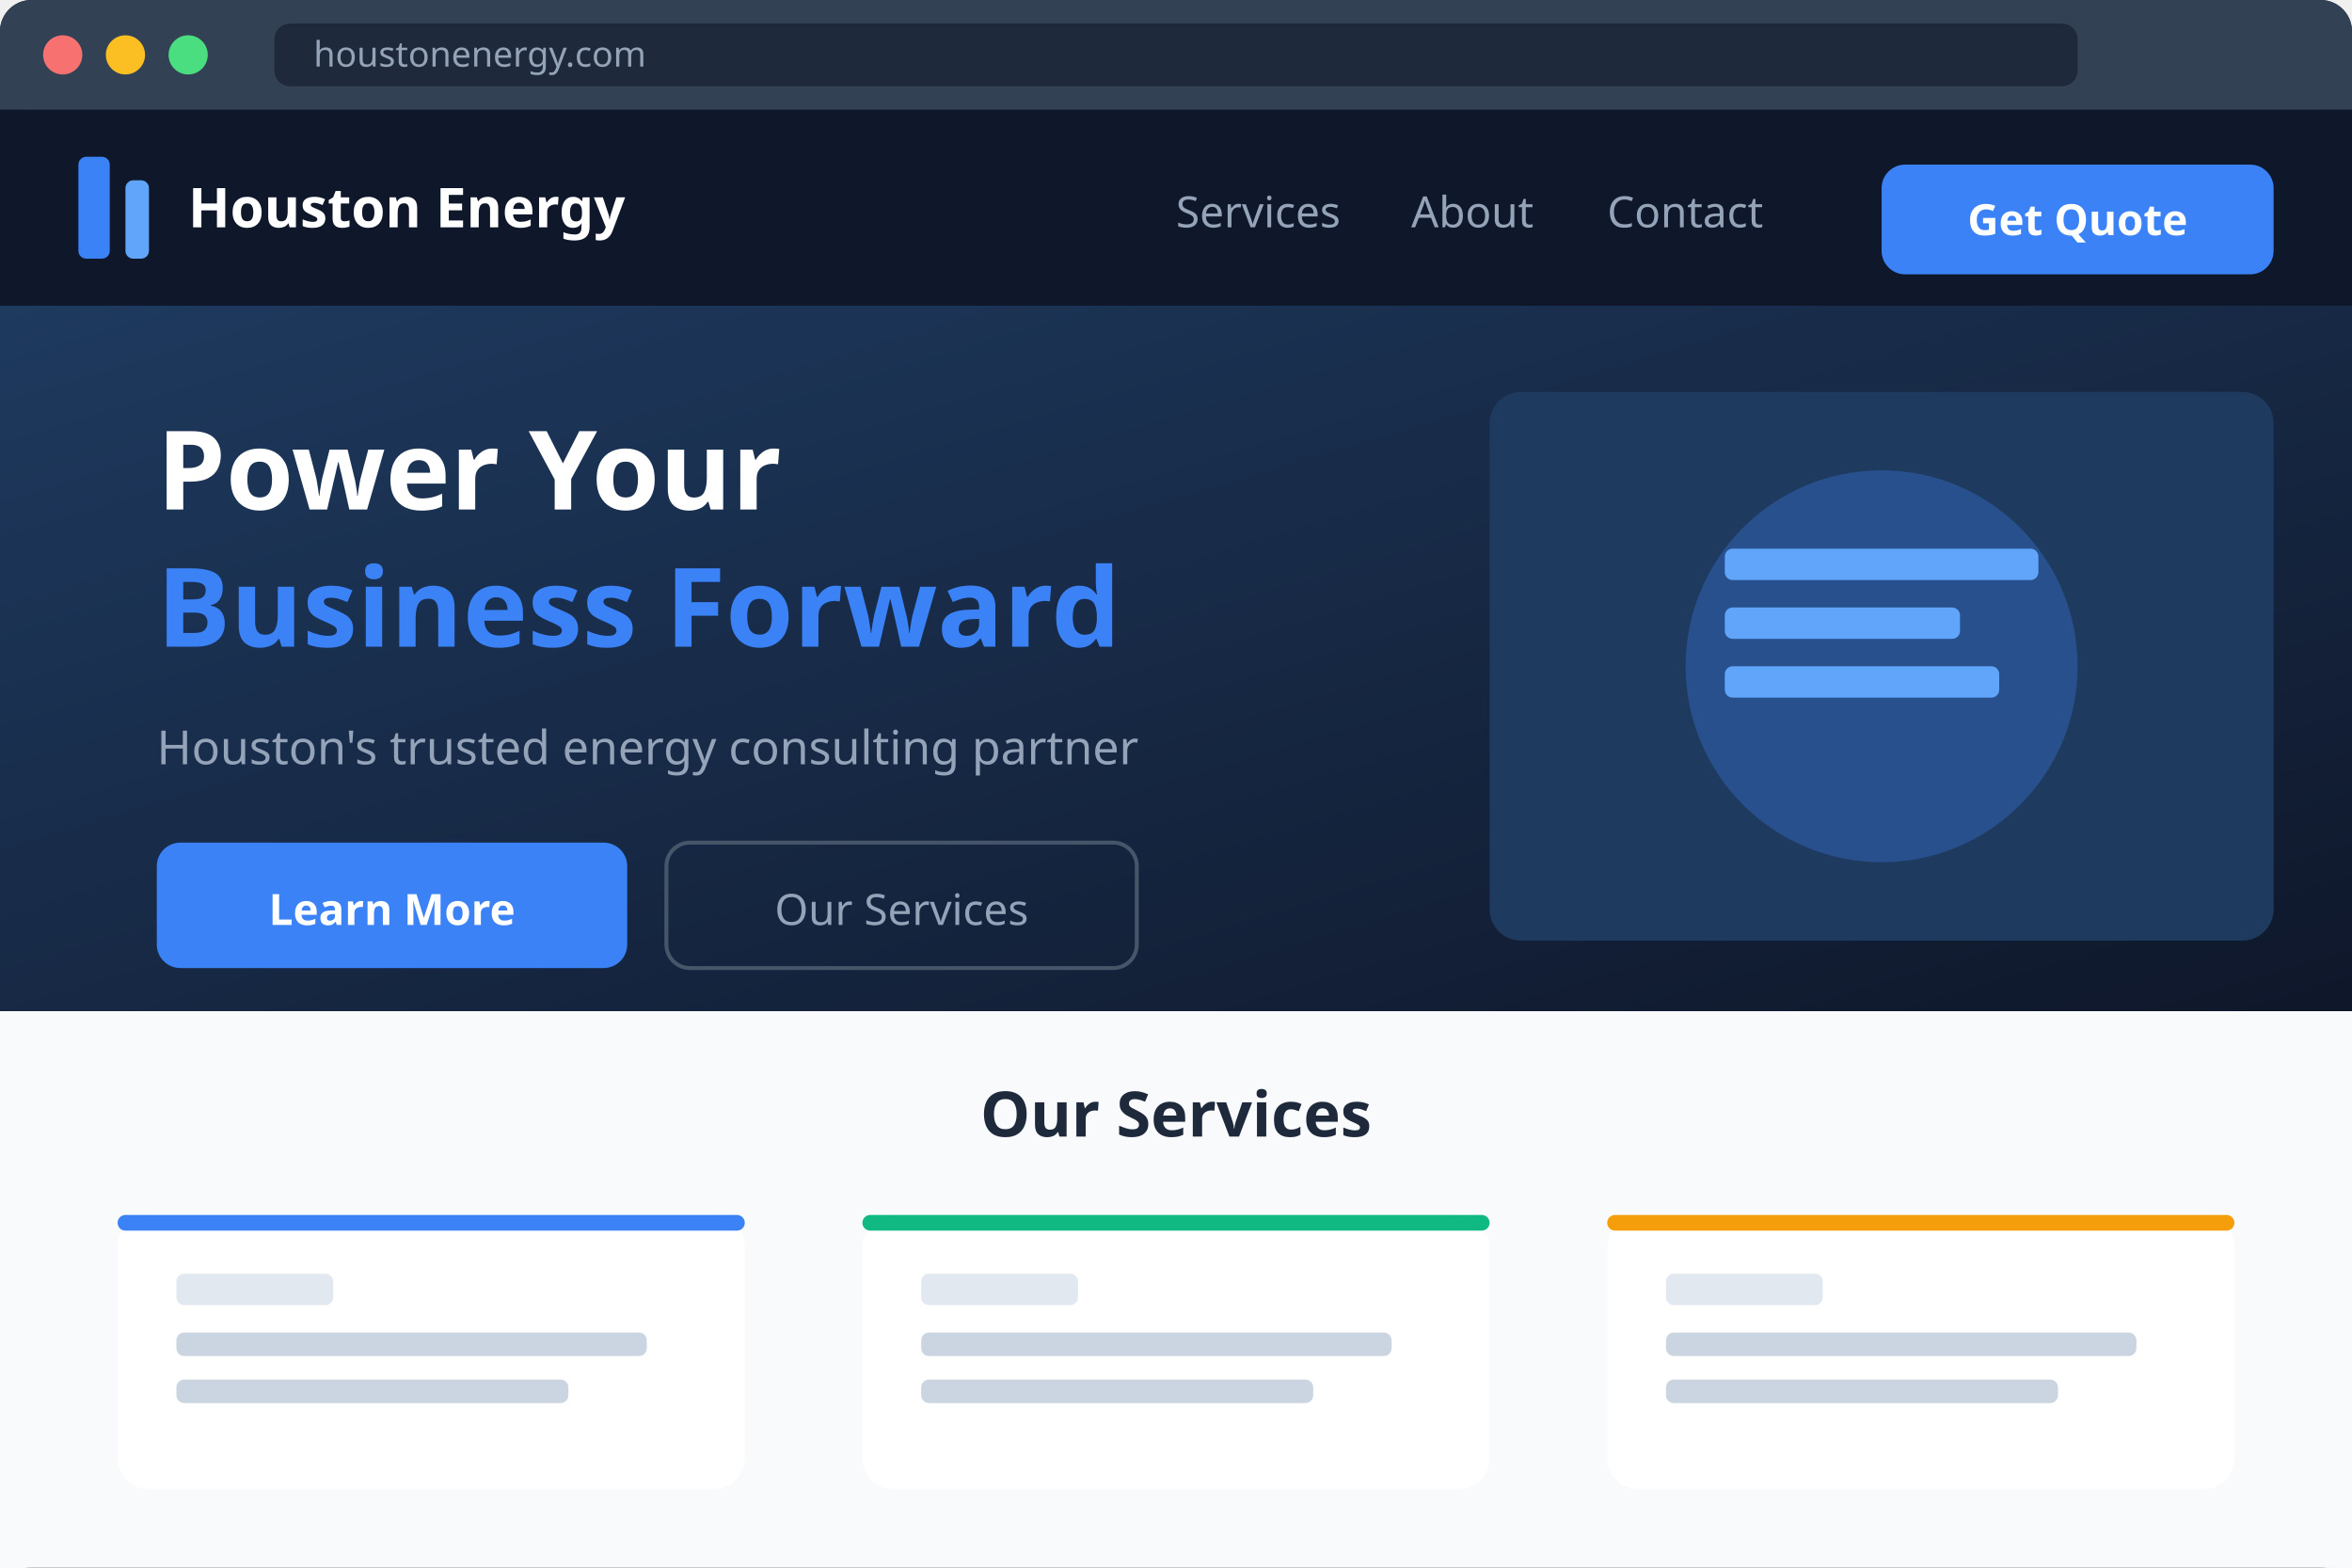
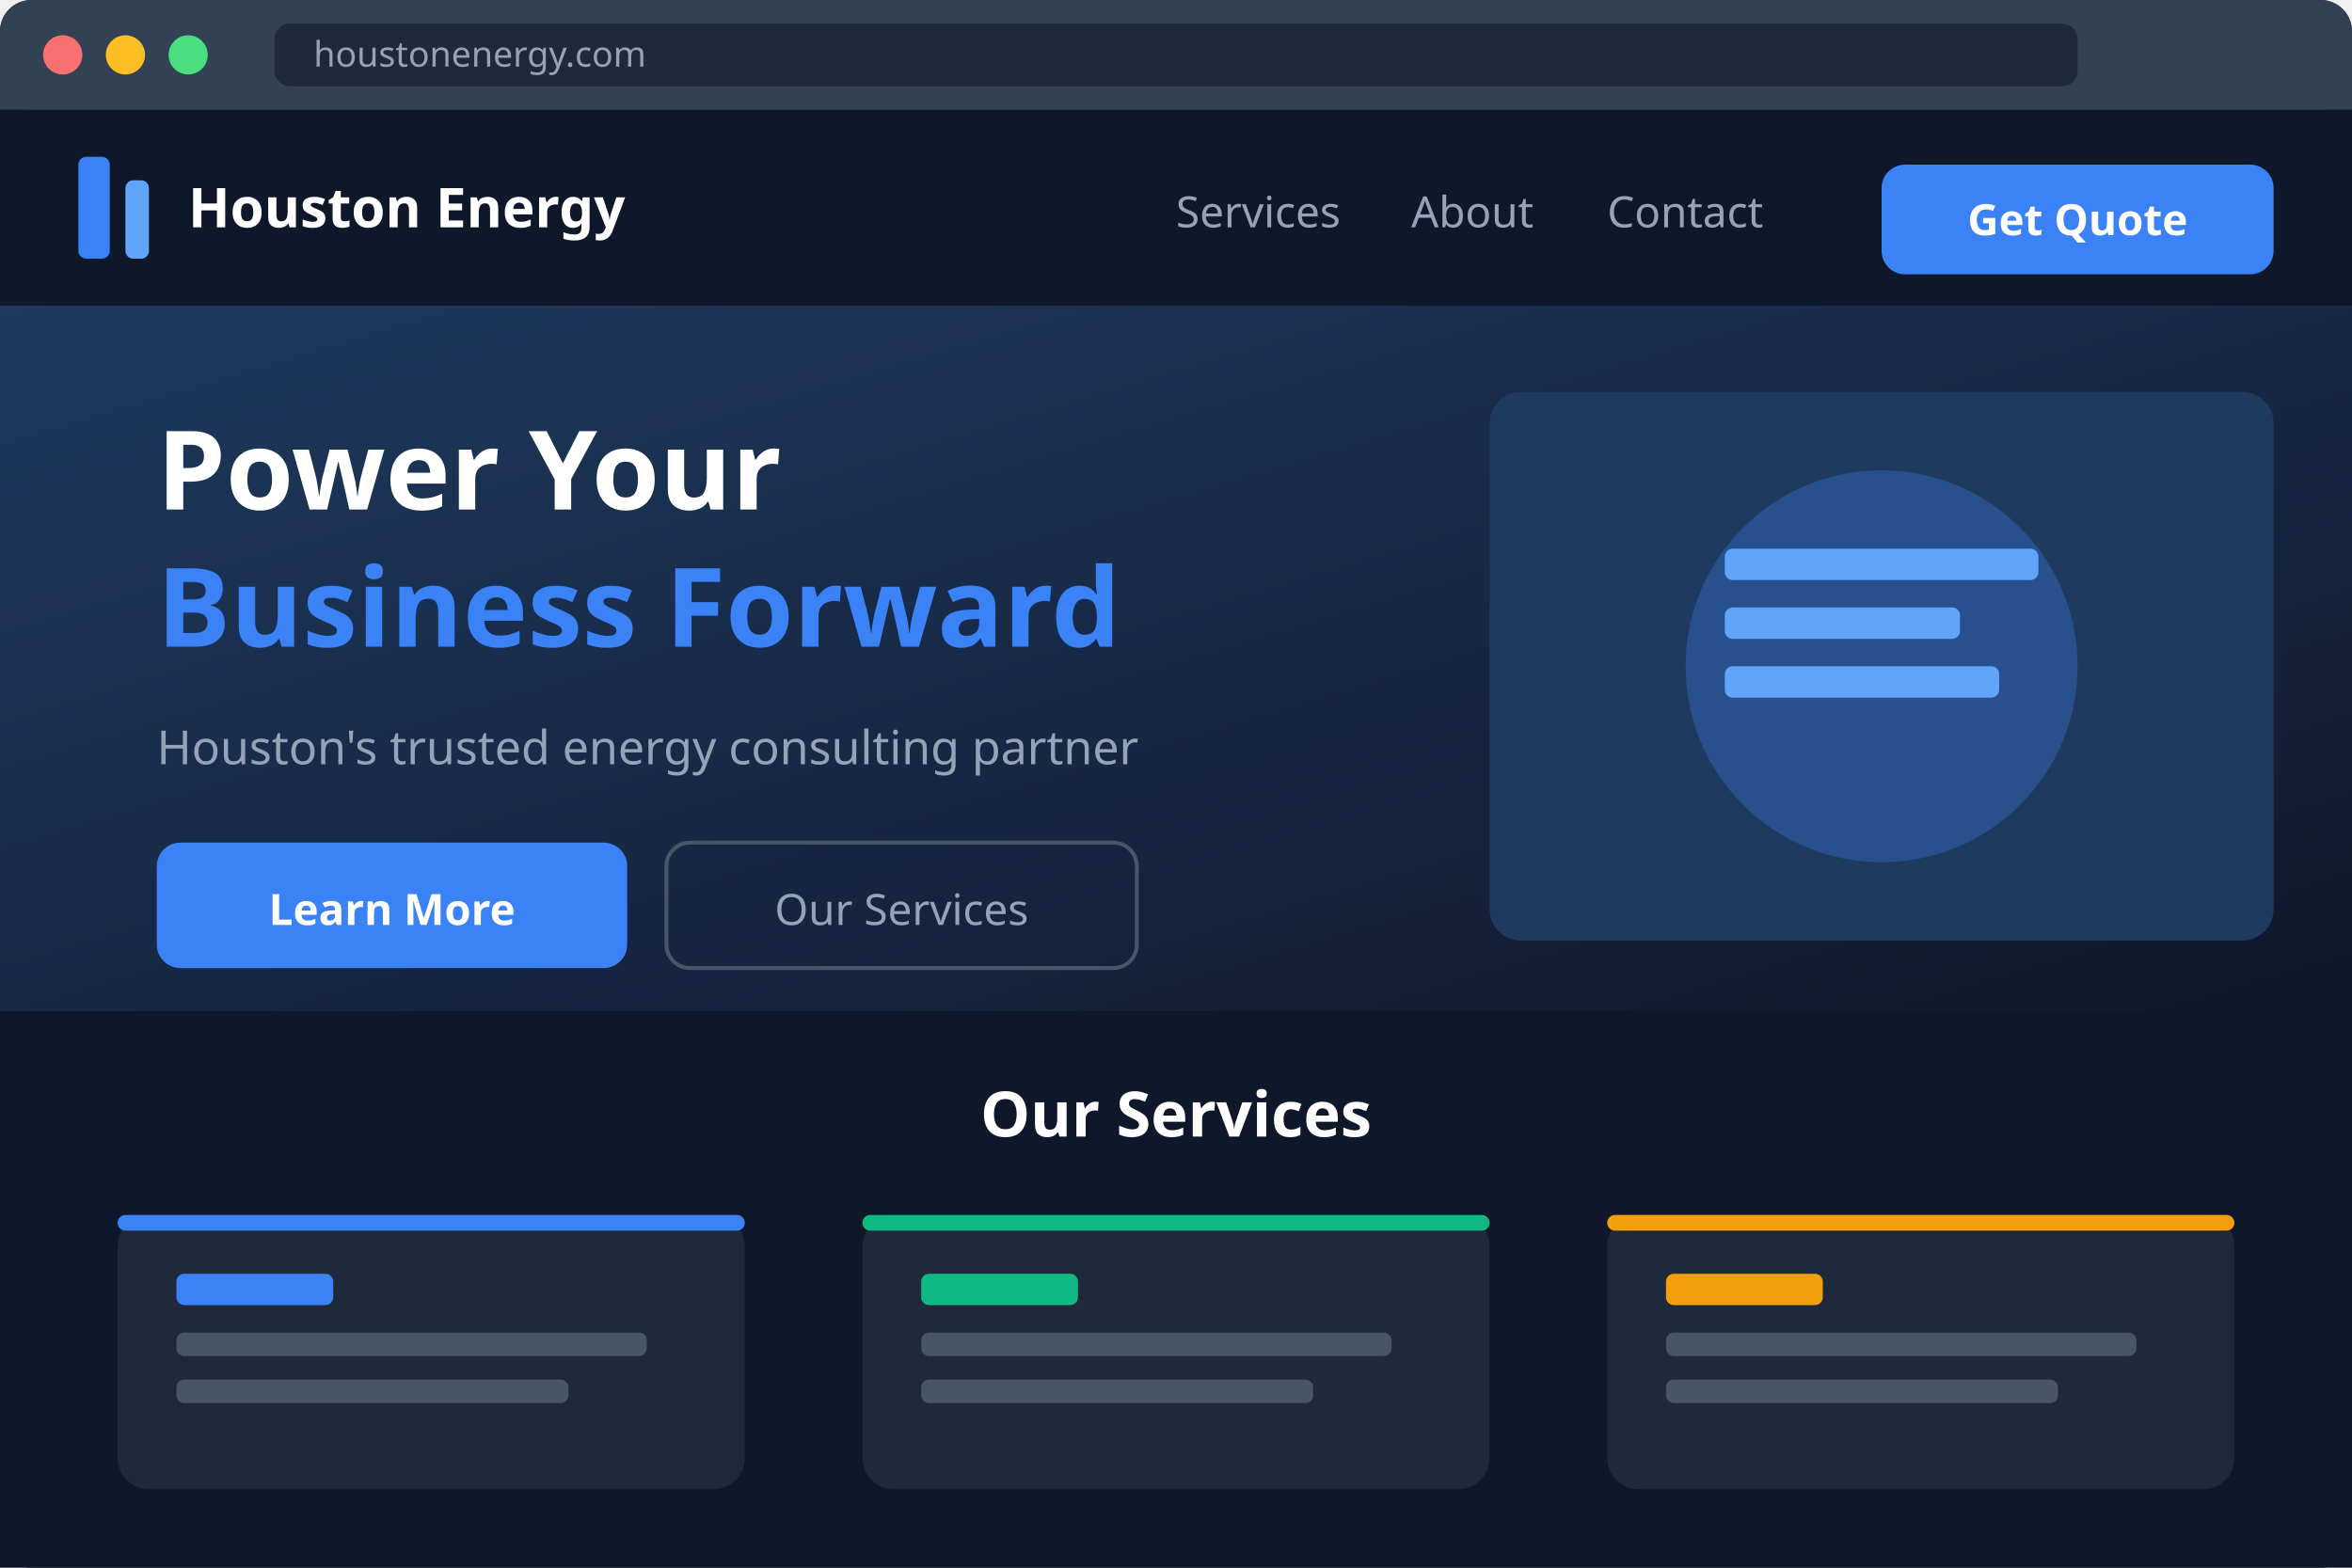
<svg xmlns="http://www.w3.org/2000/svg" width="600" height="400" viewBox="0 0 600 400">
  <rect fill="#1e293b" width="600" height="400" rx="8" />
  <rect fill="#334155" x="0" y="0" width="600" height="28" rx="8" />
  <rect fill="#334155" x="0" y="20" width="600" height="8" />
  <circle fill="#f87171" cx="16" cy="14" r="5" />
  <circle fill="#fbbf24" cx="32" cy="14" r="5" />
  <circle fill="#4ade80" cx="48" cy="14" r="5" />
  <rect fill="#1e293b" x="70" y="6" width="460" height="16" rx="4" />
  <text x="80" y="17" font-family="system-ui, sans-serif" font-size="9" fill="#94a3b8">houstonenergy.com</text>
  <rect fill="#0f172a" x="0" y="28" width="600" height="50" />
  <rect fill="#3b82f6" x="20" y="40" width="8" height="26" rx="2" />
  <rect fill="#60a5fa" x="32" y="46" width="6" height="20" rx="2" />
  <text x="48" y="58" font-family="system-ui, sans-serif" font-size="14" font-weight="bold" fill="#ffffff">Houston Energy</text>
  <text x="300" y="58" font-family="system-ui, sans-serif" font-size="11" fill="#94a3b8">Services</text>
  <text x="360" y="58" font-family="system-ui, sans-serif" font-size="11" fill="#94a3b8">About</text>
  <text x="410" y="58" font-family="system-ui, sans-serif" font-size="11" fill="#94a3b8">Contact</text>
  <rect fill="#3b82f6" x="480" y="42" width="100" height="28" rx="6" />
  <text x="530" y="60" font-family="system-ui, sans-serif" font-size="11" font-weight="600" fill="#ffffff" text-anchor="middle">Get Quote</text>
  <defs>
    <linearGradient id="heroGrad" x1="0%" y1="0%" x2="100%" y2="100%">
      <stop offset="0%" style="stop-color:#1e3a5f" />
      <stop offset="100%" style="stop-color:#0f172a" />
    </linearGradient>
  </defs>
  <rect fill="url(#heroGrad)" x="0" y="78" width="600" height="180" />
  <text x="40" y="130" font-family="system-ui, sans-serif" font-size="28" font-weight="bold" fill="#ffffff">Power Your</text>
  <text x="40" y="165" font-family="system-ui, sans-serif" font-size="28" font-weight="bold" fill="#3b82f6">Business Forward</text>
  <text x="40" y="195" font-family="system-ui, sans-serif" font-size="12" fill="#94a3b8">Houston's trusted energy consulting partner</text>
  <rect fill="#3b82f6" x="40" y="215" width="120" height="32" rx="6" />
  <text x="100" y="236" font-family="system-ui, sans-serif" font-size="11" font-weight="600" fill="#ffffff" text-anchor="middle">Learn More</text>
  <rect fill="none" stroke="#475569" x="170" y="215" width="120" height="32" rx="6" />
  <text x="230" y="236" font-family="system-ui, sans-serif" font-size="11" fill="#94a3b8" text-anchor="middle">Our Services</text>
  <rect fill="#1e3a5f" x="380" y="100" width="200" height="140" rx="8" />
  <circle fill="#3b82f6" opacity="0.3" cx="480" cy="170" r="50" />
  <rect fill="#60a5fa" x="440" y="140" width="80" height="8" rx="2" />
  <rect fill="#60a5fa" x="440" y="155" width="60" height="8" rx="2" />
  <rect fill="#60a5fa" x="440" y="170" width="70" height="8" rx="2" />
-   <rect fill="#f8fafc" x="0" y="258" width="600" height="142" />
-   <text x="300" y="290" font-family="system-ui, sans-serif" font-size="16" font-weight="bold" fill="#1e293b" text-anchor="middle">Our Services</text>
-   <rect fill="#ffffff" x="30" y="310" width="160" height="70" rx="8" />
+   <rect fill="#0f172a" x="0" y="258" width="600" height="142" />
+   <text x="300" y="290" font-family="system-ui, sans-serif" font-size="16" font-weight="bold" fill="#ffffff" text-anchor="middle">Our Services</text>
+   <rect fill="#1e293b" x="30" y="310" width="160" height="70" rx="8" />
  <rect fill="#3b82f6" x="30" y="310" width="160" height="4" rx="2" />
-   <rect fill="#e2e8f0" x="45" y="325" width="40" height="8" rx="2" />
-   <rect fill="#cbd5e1" x="45" y="340" width="120" height="6" rx="2" />
-   <rect fill="#cbd5e1" x="45" y="352" width="100" height="6" rx="2" />
-   <rect fill="#ffffff" x="220" y="310" width="160" height="70" rx="8" />
+   <rect fill="#3b82f6" x="45" y="325" width="40" height="8" rx="2" />
+   <rect fill="#475569" x="45" y="340" width="120" height="6" rx="2" />
+   <rect fill="#475569" x="45" y="352" width="100" height="6" rx="2" />
+   <rect fill="#1e293b" x="220" y="310" width="160" height="70" rx="8" />
  <rect fill="#10b981" x="220" y="310" width="160" height="4" rx="2" />
-   <rect fill="#e2e8f0" x="235" y="325" width="40" height="8" rx="2" />
-   <rect fill="#cbd5e1" x="235" y="340" width="120" height="6" rx="2" />
-   <rect fill="#cbd5e1" x="235" y="352" width="100" height="6" rx="2" />
-   <rect fill="#ffffff" x="410" y="310" width="160" height="70" rx="8" />
+   <rect fill="#10b981" x="235" y="325" width="40" height="8" rx="2" />
+   <rect fill="#475569" x="235" y="340" width="120" height="6" rx="2" />
+   <rect fill="#475569" x="235" y="352" width="100" height="6" rx="2" />
+   <rect fill="#1e293b" x="410" y="310" width="160" height="70" rx="8" />
  <rect fill="#f59e0b" x="410" y="310" width="160" height="4" rx="2" />
-   <rect fill="#e2e8f0" x="425" y="325" width="40" height="8" rx="2" />
-   <rect fill="#cbd5e1" x="425" y="340" width="120" height="6" rx="2" />
-   <rect fill="#cbd5e1" x="425" y="352" width="100" height="6" rx="2" />
+   <rect fill="#f59e0b" x="425" y="325" width="40" height="8" rx="2" />
+   <rect fill="#475569" x="425" y="340" width="120" height="6" rx="2" />
+   <rect fill="#475569" x="425" y="352" width="100" height="6" rx="2" />
</svg>
